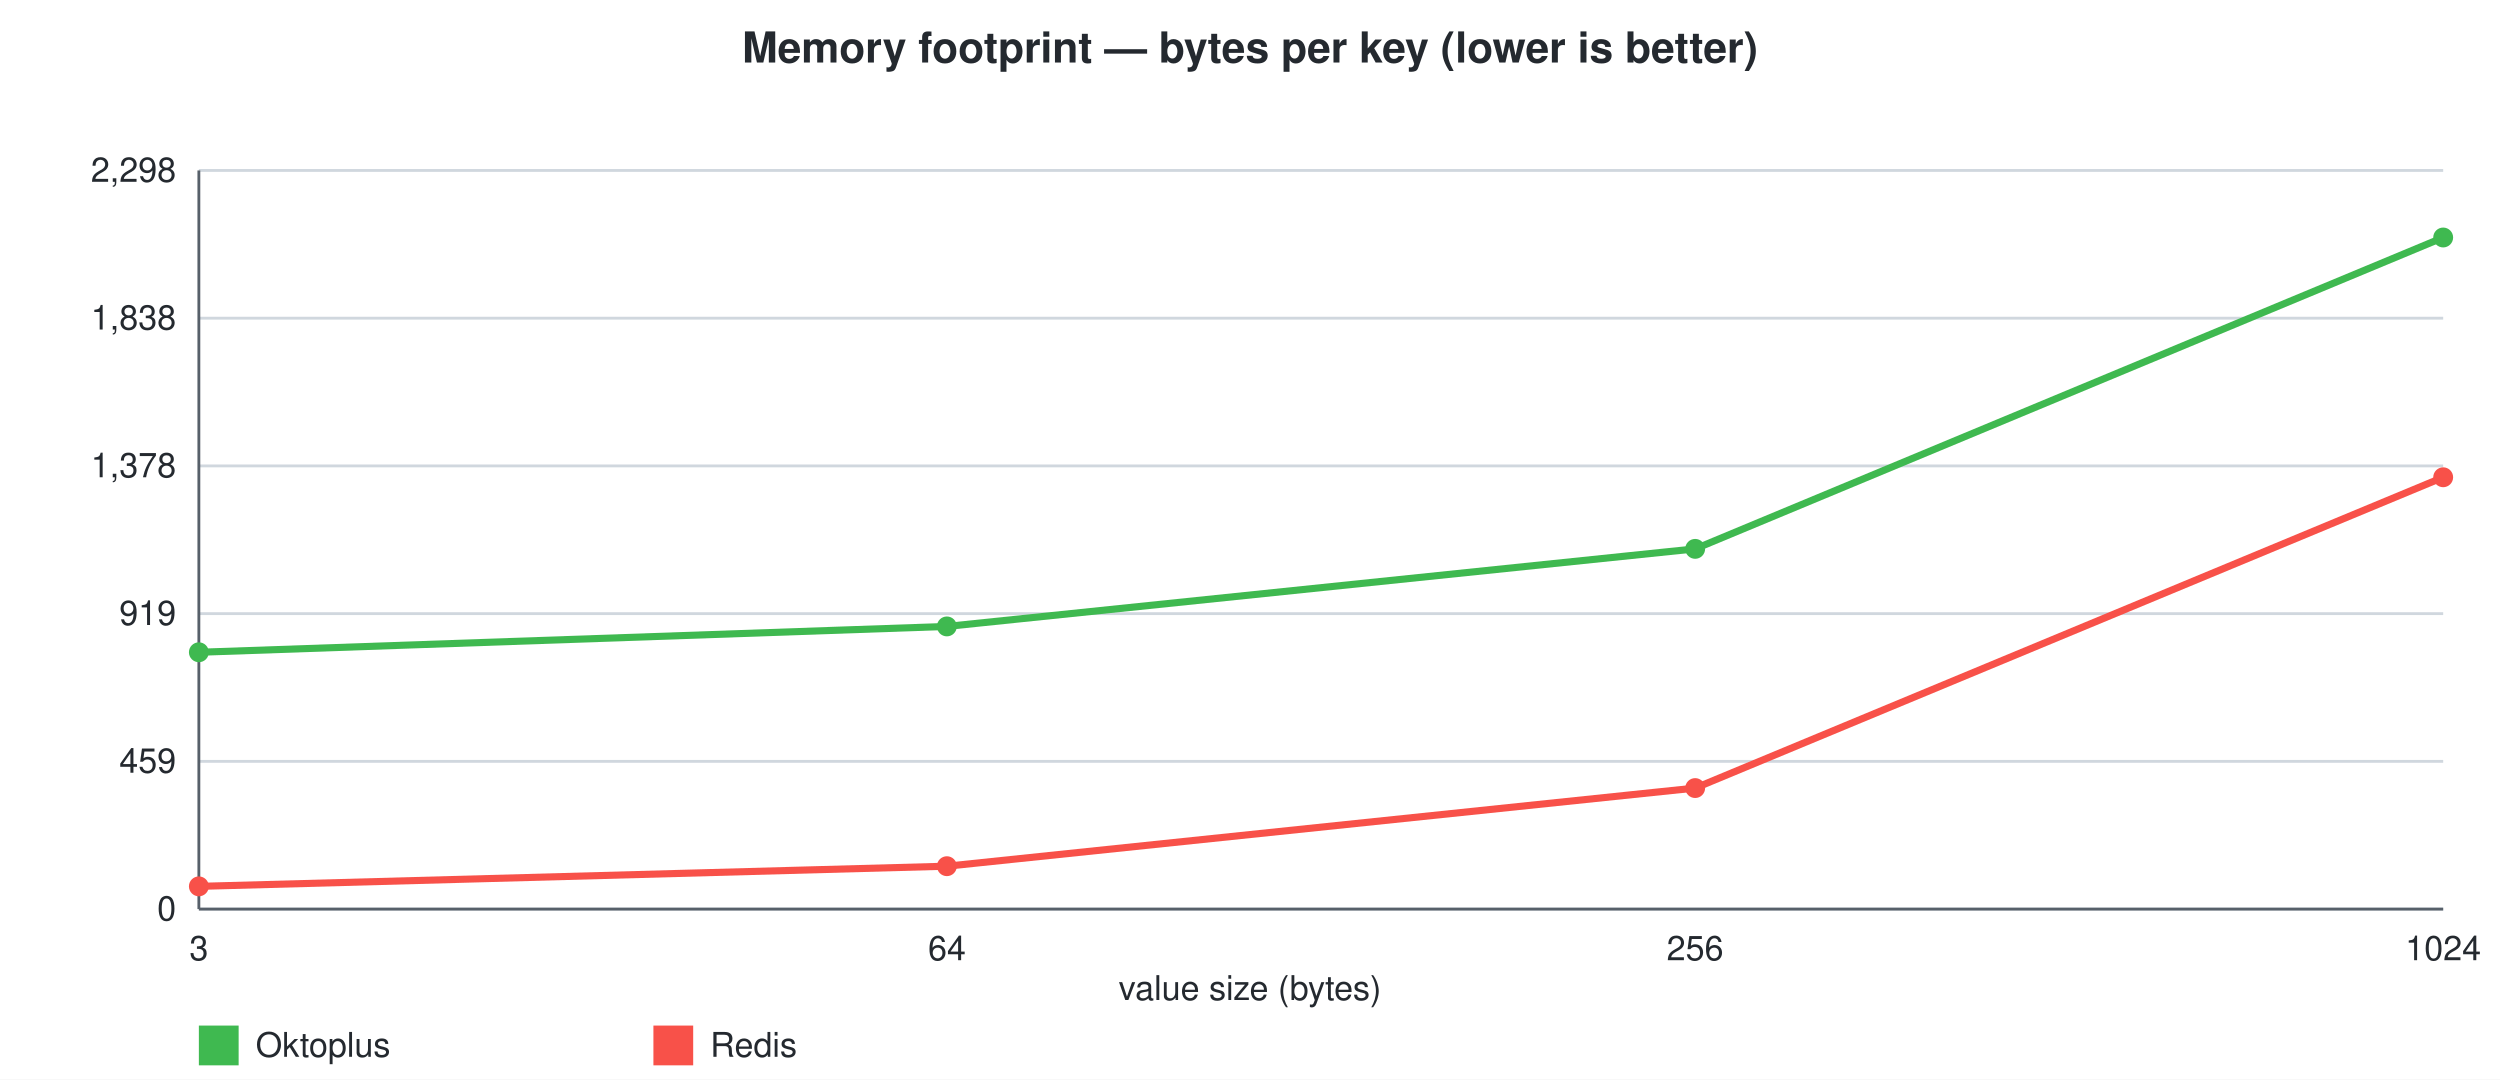
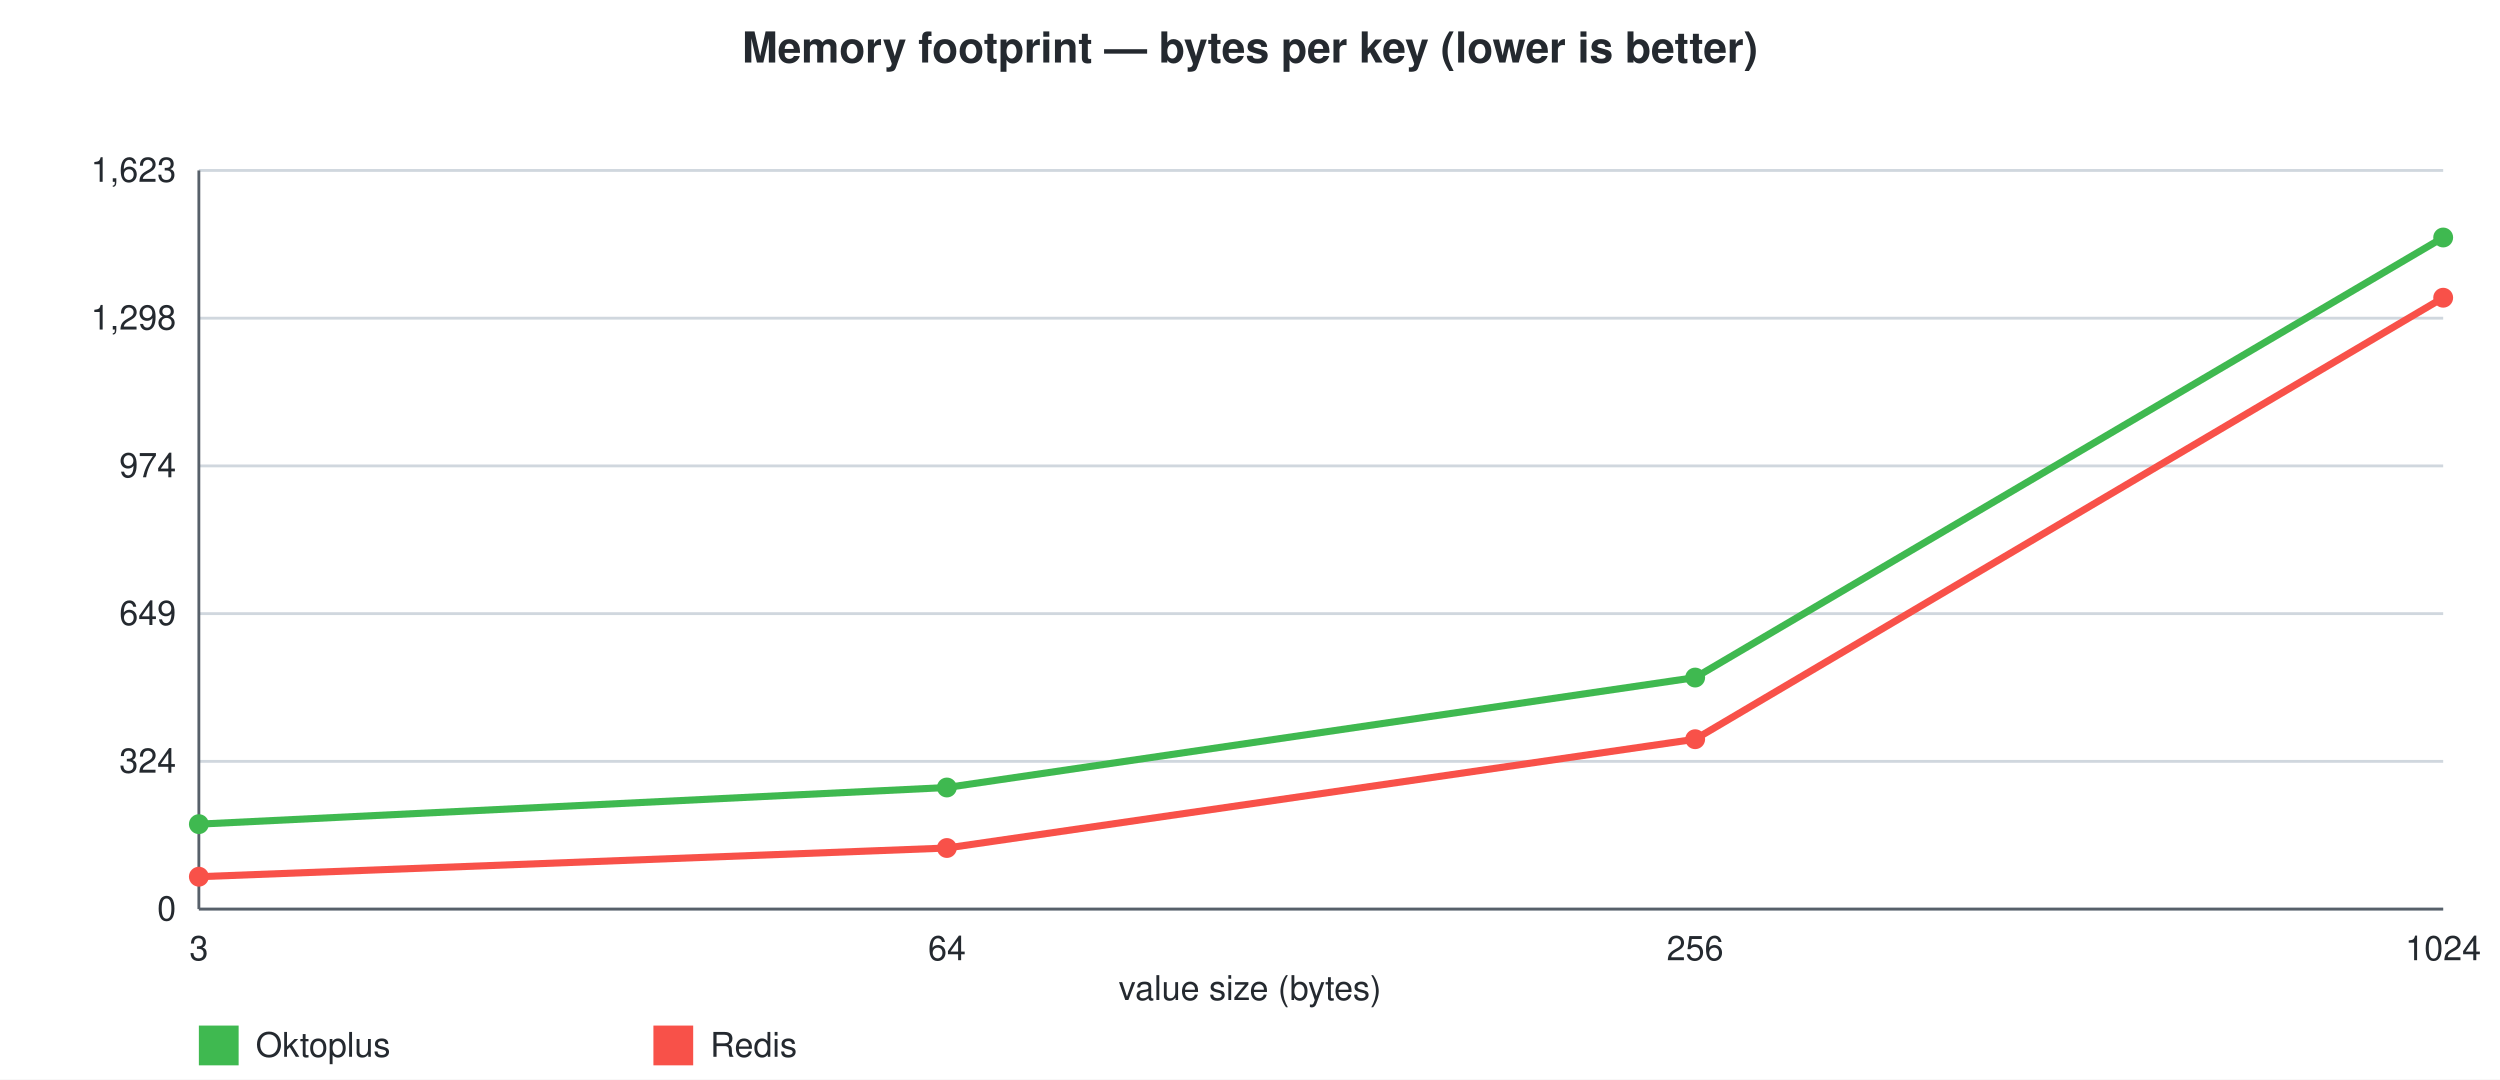
<svg xmlns="http://www.w3.org/2000/svg" width="880" height="380" viewBox="0 0 880 380" font-family="-apple-system, Segoe UI, Helvetica, Arial, sans-serif" font-size="12">
  <rect width="880" height="380" fill="#ffffff" />
  <text x="440.0" y="22" text-anchor="middle" fill="#24292f" font-size="15" font-weight="600">Memory footprint — bytes per key (lower is better)</text>
  <line x1="70" y1="320.0" x2="860" y2="320.0" stroke="#d0d7de" stroke-width="1" />
  <text x="62" y="324.0" text-anchor="end" fill="#24292f">0</text>
  <line x1="70" y1="268.0" x2="860" y2="268.0" stroke="#d0d7de" stroke-width="1" />
-   <text x="62" y="272.0" text-anchor="end" fill="#24292f">459</text>
+   <text x="62" y="272.0" text-anchor="end" fill="#24292f">324</text>
  <line x1="70" y1="216.0" x2="860" y2="216.0" stroke="#d0d7de" stroke-width="1" />
-   <text x="62" y="220.0" text-anchor="end" fill="#24292f">919</text>
+   <text x="62" y="220.0" text-anchor="end" fill="#24292f">649</text>
  <line x1="70" y1="164.0" x2="860" y2="164.0" stroke="#d0d7de" stroke-width="1" />
-   <text x="62" y="168.0" text-anchor="end" fill="#24292f">1,378</text>
+   <text x="62" y="168.0" text-anchor="end" fill="#24292f">974</text>
  <line x1="70" y1="112" x2="860" y2="112" stroke="#d0d7de" stroke-width="1" />
-   <text x="62" y="116" text-anchor="end" fill="#24292f">1,838</text>
+   <text x="62" y="116" text-anchor="end" fill="#24292f">1,298</text>
  <line x1="70" y1="60.0" x2="860" y2="60.0" stroke="#d0d7de" stroke-width="1" />
-   <text x="62" y="64.0" text-anchor="end" fill="#24292f">2,298</text>
+   <text x="62" y="64.0" text-anchor="end" fill="#24292f">1,623</text>
  <line x1="70" y1="60" x2="70" y2="320" stroke="#57606a" stroke-width="1" />
  <line x1="70" y1="320" x2="860" y2="320" stroke="#57606a" stroke-width="1" />
  <text x="70.0" y="338" text-anchor="middle" fill="#24292f">3</text>
  <text x="333.333" y="338" text-anchor="middle" fill="#24292f">64</text>
  <text x="596.667" y="338" text-anchor="middle" fill="#24292f">256</text>
  <text x="860.0" y="338" text-anchor="middle" fill="#24292f">1024</text>
  <text x="440.0" y="352" text-anchor="middle" fill="#24292f">value size (bytes)</text>
-   <polyline fill="none" stroke="#3fb950" stroke-width="2.5" points="70.0,229.6 333.3,220.5 596.7,193.2 860.0,83.6" />
-   <circle cx="70.0" cy="229.6" r="3.5" fill="#3fb950" />
-   <circle cx="333.3" cy="220.5" r="3.5" fill="#3fb950" />
-   <circle cx="596.7" cy="193.2" r="3.5" fill="#3fb950" />
+   <polyline fill="none" stroke="#3fb950" stroke-width="2.5" points="70.0,290.1 333.3,277.2 596.7,238.5 860.0,83.6" />
+   <circle cx="70.0" cy="290.1" r="3.5" fill="#3fb950" />
+   <circle cx="333.3" cy="277.2" r="3.5" fill="#3fb950" />
+   <circle cx="596.7" cy="238.5" r="3.5" fill="#3fb950" />
  <circle cx="860.0" cy="83.6" r="3.5" fill="#3fb950" />
-   <polyline fill="none" stroke="#f85149" stroke-width="2.5" points="70.0,312.0 333.3,304.9 596.7,277.4 860.0,168.0" />
-   <circle cx="70.0" cy="312.0" r="3.5" fill="#f85149" />
-   <circle cx="333.3" cy="304.9" r="3.5" fill="#f85149" />
-   <circle cx="596.7" cy="277.4" r="3.5" fill="#f85149" />
-   <circle cx="860.0" cy="168.0" r="3.5" fill="#f85149" />
+   <polyline fill="none" stroke="#f85149" stroke-width="2.5" points="70.0,308.6 333.3,298.5 596.7,260.2 860.0,104.8" />
+   <circle cx="70.0" cy="308.6" r="3.5" fill="#f85149" />
+   <circle cx="333.3" cy="298.5" r="3.5" fill="#f85149" />
+   <circle cx="596.7" cy="260.2" r="3.5" fill="#f85149" />
+   <circle cx="860.0" cy="104.8" r="3.5" fill="#f85149" />
  <rect x="70" y="361" width="14" height="14" fill="#3fb950" />
  <text x="90" y="372" fill="#24292f">Oktoplus</text>
  <rect x="230" y="361" width="14" height="14" fill="#f85149" />
  <text x="250" y="372" fill="#24292f">Redis</text>
</svg>
